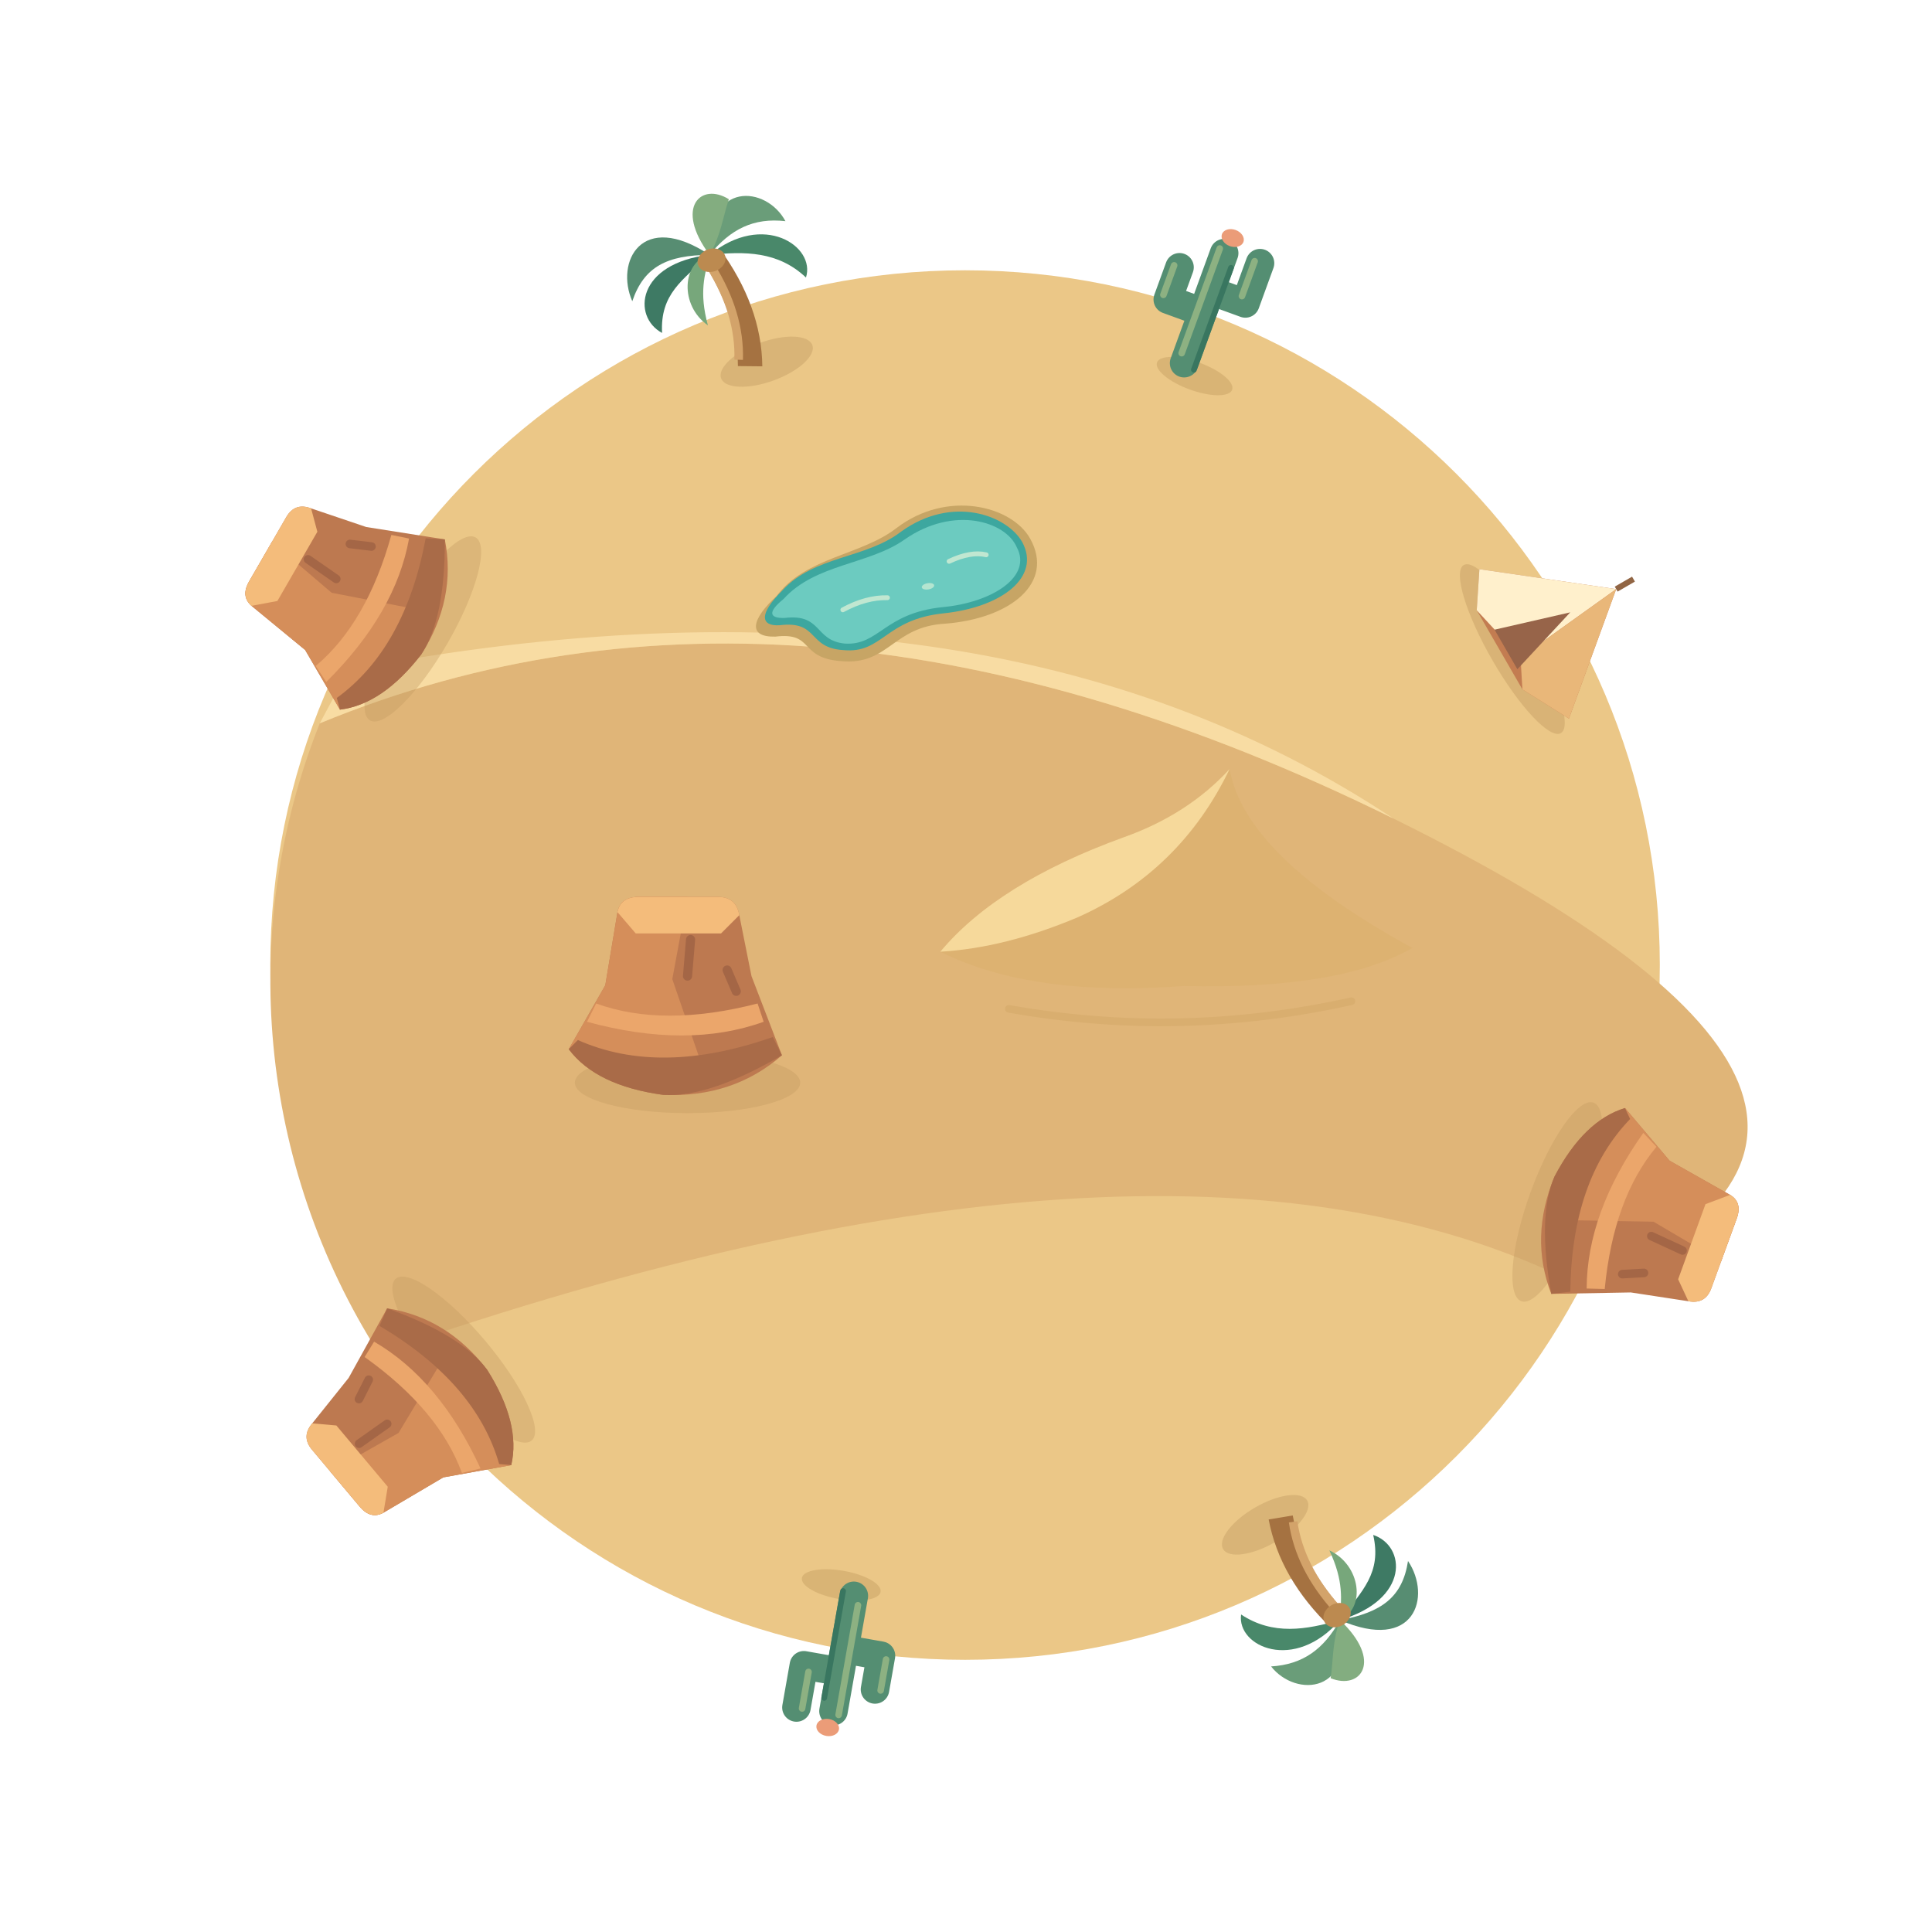
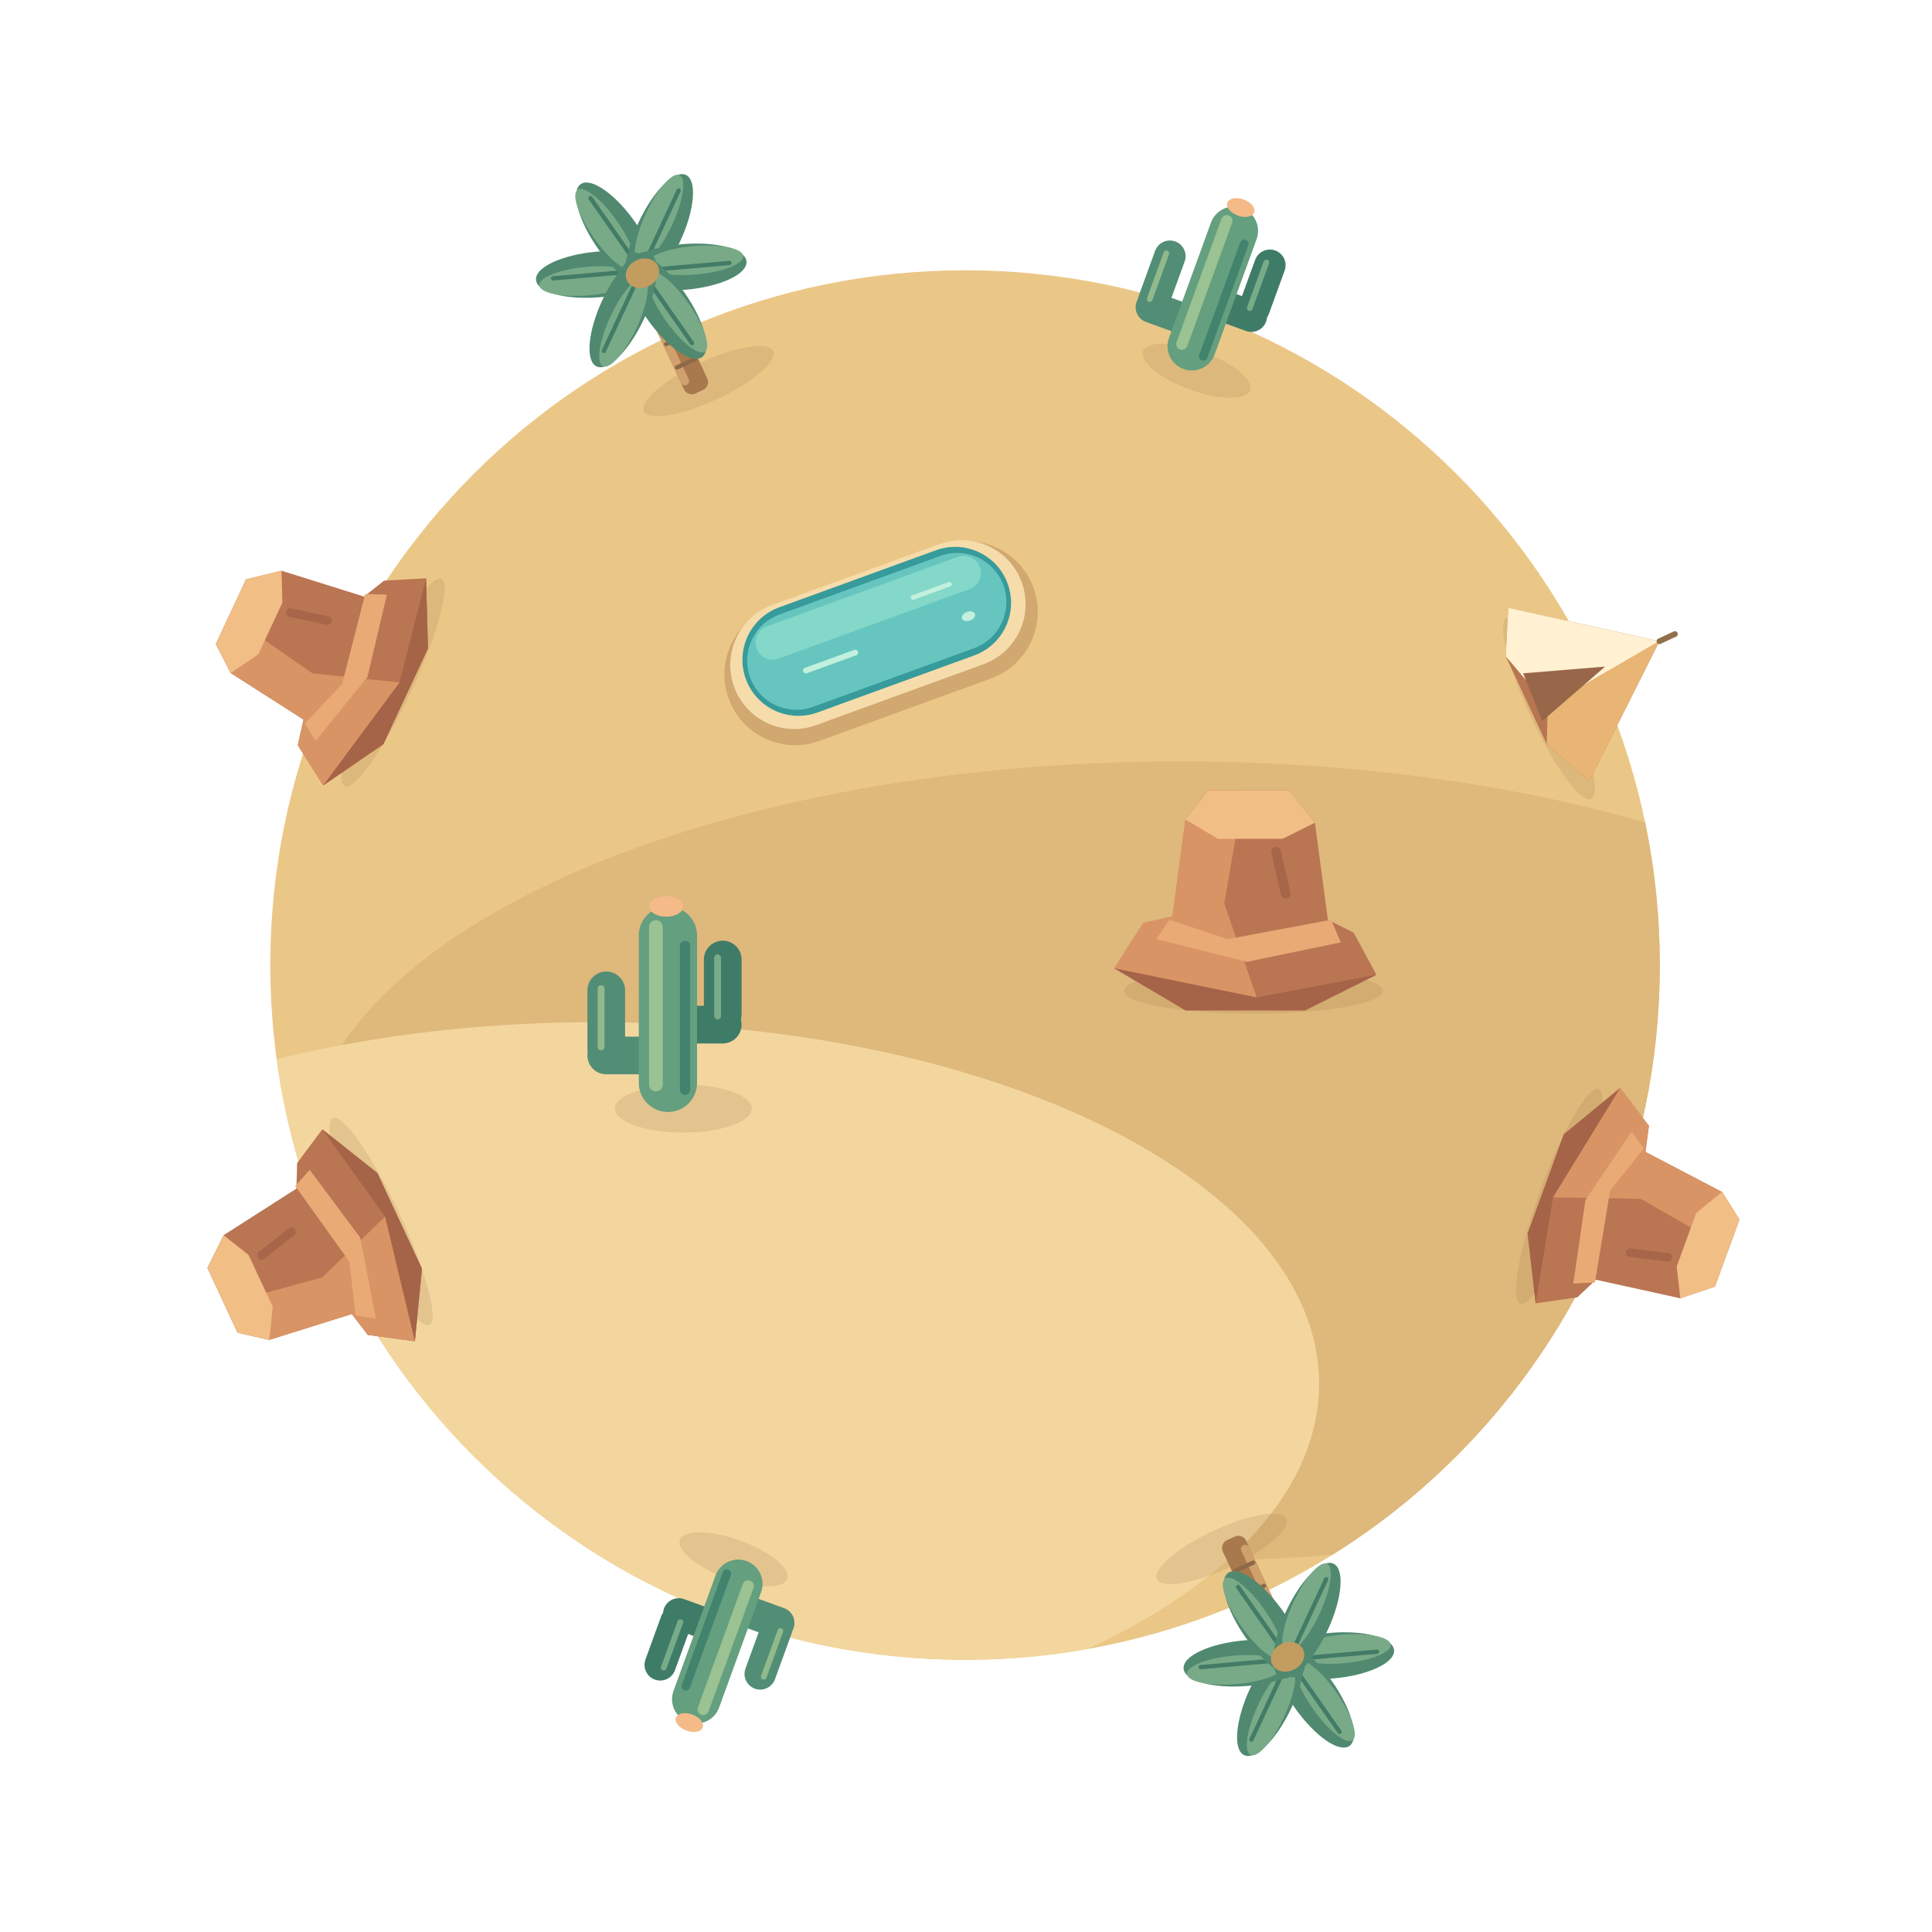
<svg xmlns="http://www.w3.org/2000/svg" width="1015" height="1015" viewBox="0 0 1015 1015" fill="none">
  <defs>
    <g id="palm">
-       <ellipse cx="7" cy="19" rx="17" ry="7" fill="#BB955D" opacity=".38" />
-       <path d="M-3 17Q3 0-2-22L5-24Q12 0 5 20Z" fill="#A57241" />
-       <path d="M-2 15Q4 0 0-19" fill="none" stroke="#D3A36A" stroke-width="3" />
-       <path d="M1-23C-16-46-31-32-30-17C-22-27-13-28 1-23Z" fill="#578D72" />
-       <path d="M1-23C-24-29-32-12-24-3C-20-16-11-18 1-23Z" fill="#3E7A64" />
-       <path d="M1-23C9-48 28-39 30-25C20-30 11-29 1-23Z" fill="#6A9D79" />
-       <path d="M1-23C24-31 37-13 30-4C24-16 13-20 1-23Z" fill="#49886A" />
-       <path d="M1-23C-5-43 7-48 14-39C10-34 7-28 1-23Z" fill="#83AD80" />
-       <path d="M1-23C-9-24-15-10-8 0C-7-12-3-17 1-23Z" fill="#77A77B" />
-       <ellipse cx="1" cy="-21" rx="5" ry="4" fill="#BC8A50" />
+       <ellipse cx="5" cy="18" rx="25" ry="7" fill="#997247" opacity=".18" />
+       <rect x="-4" y="-26" width="9" height="46" rx="3" fill="#A8794D" />
+       <rect x="-4" y="-26" width="3" height="42" rx="1.5" fill="#D0A06D" />
+       <line x1="-3" y1="-9" x2="4" y2="-9" stroke="#8D6945" stroke-width="1.5" stroke-linecap="round" />
+       <line x1="-3" y1="0" x2="4" y2="0" stroke="#8D6945" stroke-width="1.5" stroke-linecap="round" />
+       <line x1="-3" y1="9" x2="4" y2="9" stroke="#8D6945" stroke-width="1.5" stroke-linecap="round" />
+       <g transform="translate(0 -27) rotate(-70)">
+         <ellipse cx="0" cy="-15" rx="8" ry="22" fill="#508970" />
+         <ellipse cx="-2" cy="-19" rx="5" ry="17" fill="#79AA87" />
+         <line x1="0" y1="-1" x2="0" y2="-31" stroke="#427C67" stroke-width="1.5" stroke-linecap="round" />
+       </g>
+       <g transform="translate(0 -27) rotate(-10)">
+         <ellipse cx="0" cy="-15" rx="8" ry="22" fill="#508970" />
+         <ellipse cx="-2" cy="-19" rx="5" ry="17" fill="#79AA87" />
+         <line x1="0" y1="-1" x2="0" y2="-31" stroke="#427C67" stroke-width="1.5" stroke-linecap="round" />
+       </g>
+       <g transform="translate(0 -27) rotate(50)">
+         <ellipse cx="0" cy="-15" rx="8" ry="22" fill="#508970" />
+         <ellipse cx="-2" cy="-19" rx="5" ry="17" fill="#79AA87" />
+         <line x1="0" y1="-1" x2="0" y2="-31" stroke="#427C67" stroke-width="1.5" stroke-linecap="round" />
+       </g>
+       <g transform="translate(0 -27) rotate(110)">
+         <ellipse cx="0" cy="-15" rx="8" ry="22" fill="#508970" />
+         <ellipse cx="-2" cy="-19" rx="5" ry="17" fill="#79AA87" />
+         <line x1="0" y1="-1" x2="0" y2="-31" stroke="#427C67" stroke-width="1.5" stroke-linecap="round" />
+       </g>
+       <g transform="translate(0 -27) rotate(170)">
+         <ellipse cx="0" cy="-15" rx="8" ry="22" fill="#508970" />
+         <ellipse cx="-2" cy="-19" rx="5" ry="17" fill="#79AA87" />
+         <line x1="0" y1="-1" x2="0" y2="-31" stroke="#427C67" stroke-width="1.5" stroke-linecap="round" />
+       </g>
+       <g transform="translate(0 -27) rotate(230)">
+         <ellipse cx="0" cy="-15" rx="8" ry="22" fill="#508970" />
+         <ellipse cx="-2" cy="-19" rx="5" ry="17" fill="#79AA87" />
+         <line x1="0" y1="-1" x2="0" y2="-31" stroke="#427C67" stroke-width="1.5" stroke-linecap="round" />
+       </g>
+       <ellipse cx="0" cy="-26" rx="6" ry="5" fill="#C39C60" />
    </g>
    <g id="cactus">
-       <ellipse cx="5" cy="20" rx="14" ry="5" fill="#BF985B" opacity=".4" />
-       <path d="M0 17V-24M0-2H-13V-14M1-10H13V-25" fill="none" stroke="#548E72" stroke-width="10" stroke-linecap="round" stroke-linejoin="round" />
-       <path d="M-2 14V-25M-15-3V-14M11-12V-25" fill="none" stroke="#8DB182" stroke-width="2.3" stroke-linecap="round" />
-       <path d="M4 18V-20" stroke="#397660" stroke-width="2" stroke-linecap="round" />
-       <ellipse cx="1" cy="-30" rx="4" ry="3" fill="#EB9C78" />
+       <ellipse cx="5" cy="18" rx="20" ry="7" fill="#997247" opacity=".18" />
+       <rect x="-23" y="-22" width="11" height="28" rx="5.5" fill="#528E75" />
+       <rect x="-23" y="-3" width="27" height="11" rx="5.5" fill="#528E75" />
+       <rect x="11" y="-31" width="11" height="27" rx="5.5" fill="#3F7C68" />
+       <rect x="-3" y="-12" width="25" height="11" rx="5.5" fill="#3F7C68" />
+       <rect x="-8" y="-41" width="17" height="60" rx="8.5" fill="#649F7F" />
+       <rect x="-5" y="-37" width="4" height="50" rx="2" fill="#9AC292" />
+       <rect x="4" y="-31" width="3" height="45" rx="1.5" fill="#42836D" />
+       <line x1="-19" y1="-17" x2="-19" y2="0" stroke="#91B98C" stroke-width="2" stroke-linecap="round" />
+       <line x1="15" y1="-26" x2="15" y2="-9" stroke="#78AC88" stroke-width="2" stroke-linecap="round" />
+       <ellipse cx="0" cy="-41" rx="5" ry="3" fill="#F4BA87" />
    </g>
    <g id="mesa">
-       <ellipse cx="7" cy="18" rx="37" ry="10" fill="#C39A60" opacity=".38" />
-       <path d="M-32 7L-20-14L-16-38Q-15-43-9-43H17Q23-43 24-37L28-17L38 9Q22 23-1 22Q-23 19-32 7Z" fill="#BD7950" />
-       <path d="M-32 7L-20-14L-16-38Q-15-43-9-43H7L2-16L13 16Q-12 20-32 7Z" fill="#D58E5A" />
-       <path d="M-16-38Q-15-43-9-43H17Q23-43 24-37L18-31H-10Z" fill="#F4BC7B" />
-       <path d="M-23-8Q-1 0 30-8L32-2Q7 7-26-2Z" fill="#EBA66B" />
-       <path d="M-29 4Q-2 16 35 3L38 9Q14 23-1 22Q-23 19-32 7Z" fill="#A96B48" />
-       <path d="M8-29L7-17M20-19L23-12" stroke="#A46646" stroke-width="3" stroke-linecap="round" />
+       <ellipse cx="5" cy="18" rx="40" ry="7" fill="#997247" opacity=".18" />
+       <polygon points="-38,11 -29,-3 -20,-5 -16,-35 -9,-44 16,-44 24,-34 28,-4 36,0 43,13 21,24 -16,24" fill="#BA7552" />
+       <polygon points="-38,11 -29,-3 -20,-5 -16,-35 -9,-44 2,-44 -4,-9 6,20 -16,24" fill="#D99465" />
+       <polygon points="-16,-35 -9,-44 16,-44 24,-34 14,-29 -6,-29" fill="#F1BE86" />
+       <polygon points="-21,-4 -3,2 29,-4 32,3 3,9 -25,2" fill="#E9AA76" />
+       <polygon points="-38,11 6,20 43,13 21,24 -16,24" fill="#A56348" />
+       <line x1="12" y1="-25" x2="15" y2="-12" stroke="#A76649" stroke-width="3" stroke-linecap="round" />
+     </g>
+     <g id="dune">
+       <ellipse cx="0" cy="18" rx="64" ry="18" fill="#DAB477" />
+       <polygon points="-64,18 8,-35 64,18" fill="#DBAF71" />
+       <polygon points="-64,18 8,-35 -4,16" fill="#F8DDA3" />
+       <ellipse cx="-24" cy="29" rx="22" ry="2" fill="#CFA46A" />
+       <ellipse cx="23" cy="34" rx="16" ry="2" fill="#D9B276" />
    </g>
    <g id="stones">
-       <path d="M-14 3L-11-3L-3-5L3 1L1 7L-9 8Z" fill="#C99560" />
-       <path d="M-11-3L-3-5L3 1L-7 3Z" fill="#F7D39B" />
-       <path d="M10 6L12 0L20-1L25 5L22 10H14Z" fill="#BE8C59" />
-       <path d="M12 0L20-1L25 5L15 5Z" fill="#EAC28A" />
+       <polygon points="-16,3 -9,-4 2,-4 7,3 1,10 -10,10" fill="#C29363" />
+       <polygon points="-16,3 -9,-4 2,-4 7,3 -4,5" fill="#F4D5A2" />
+       <polygon points="14,6 19,1 27,2 31,8 25,13 17,12" fill="#B8865B" />
+       <polygon points="14,6 19,1 27,2 31,8 21,8" fill="#ECC38F" />
    </g>
    <g id="grass">
-       <path d="M0 6Q-11 4-12-4Q-3-3 0 6Q1-7 10-9Q10 1 0 6Z" fill="#BA9A5C" />
-     </g>
-     <g id="dune">
-       <path d="M-63 15Q-48-3-15-15Q2-21 13-33Q17-10 61 14Q42 25 1 24Q-39 27-63 15Z" fill="#DDB271" />
-       <path d="M-63 15Q-48-3-15-15Q2-21 13-33Q0-6-27 6Q-46 14-63 15Z" fill="#F6D99B" />
-       <path d="M-45 30Q0 38 45 28" fill="none" stroke="#D5AA6A" stroke-width="2" stroke-linecap="round" opacity=".65" />
+       <rect x="-10" y="1" width="9" height="3" rx="1.5" fill="#C39C62" transform="rotate(30)" />
+       <rect x="0" y="0" width="12" height="3" rx="1.5" fill="#B58F57" transform="rotate(-40)" />
    </g>
    <g id="oasis">
-       <path d="M-56-7C-39-23-13-19 6-29C33-43 62-30 68-13C76 10 52 23 21 20C-4 17-9 35-31 29C-51 24-41 13-60 12C-73 10-70 2-56-7Z" fill="#C7A565" />
-       <path d="M-53-9C-35-23-11-17 8-27C35-40 59-26 64-12C70 6 49 17 21 15C-7 13-11 29-29 24C-46 20-38 8-57 7C-66 6-66 0-53-9Z" fill="#3DA79F" />
-       <path d="M-53-5C-35-19-10-14 9-23C35-35 58-23 61-10C66 5 45 14 21 12C-7 10-12 25-28 21C-42 17-36 5-54 4C-61 3-62 0-53-5Z" fill="#6CCBC0" />
-       <path d="M-26 5Q-14 1-4 3M28-9Q39-12 46-9" fill="none" stroke="#C0E7D1" stroke-width="2.3" stroke-linecap="round" />
-       <ellipse cx="16" cy="1" rx="3" ry="1.5" fill="#B4E5D0" />
+       <rect x="-71" y="-24" width="142" height="62" rx="31" fill="#D0A870" />
+       <rect x="-67" y="-25" width="134" height="56" rx="28" fill="#F6DCAB" />
+       <rect x="-61" y="-23" width="122" height="49" rx="24.5" fill="#379B9B" />
+       <rect x="-59" y="-20" width="118" height="43" rx="21.5" fill="#66C6BF" />
+       <rect x="-52" y="-17" width="104" height="15" rx="7.5" fill="#84D8C9" />
+       <line x1="-35" y1="7" x2="-12" y2="7" stroke="#C3F0DD" stroke-width="2.5" stroke-linecap="round" />
+       <line x1="20" y1="-7" x2="37" y2="-7" stroke="#C3F0DD" stroke-width="2" stroke-linecap="round" />
+       <ellipse cx="40" cy="9" rx="3" ry="2" fill="#C3F0DD" />
    </g>
    <g id="tent">
-       <ellipse cy="20" rx="34" ry="8" fill="#BD965C" opacity=".4" />
-       <path d="M-30 16L0-22L31 15L14 24H-18Z" fill="#C37C51" />
-       <path d="M-30 16L0-22L4 19L-18 24Z" fill="#FFF0CC" />
-       <path d="M4 19L0-22L31 15L14 24Z" fill="#E9B779" />
-       <path d="M-9 22L-1-4L7 22Z" fill="#976449" />
-       <path d="M0-22V-29" stroke="#916544" stroke-width="2" />
+       <ellipse cx="5" cy="18" rx="35" ry="7" fill="#997247" opacity=".18" />
+       <polygon points="-33,16 0,-27 34,16 16,24 -18,24" fill="#B87552" />
+       <polygon points="-33,16 0,-27 4,18 -18,24" fill="#FFF1D1" />
+       <polygon points="0,-27 34,16 16,24 4,18" fill="#E9B574" />
+       <polygon points="-10,21 0,-6 8,22" fill="#986749" />
+       <line x1="0" y1="-27" x2="0" y2="-33" stroke="#92704C" stroke-width="2" stroke-linecap="round" />
    </g>
  </defs>
+   <defs>
+     <clipPath id="globe">
+       <circle cx="507" cy="507" r="365" />
+     </clipPath>
+   </defs>
  <circle cx="507" cy="507" r="365" fill="#EBC787" />
-   <path d="M168 380Q420 276 732 430T833 677Q619 565 199 711A365 365 0 0 1 168 380" fill="#E0B578" />
-   <path d="M168 380Q420 276 732 430Q518 288 183 352Z" fill="#F8DCA3" />
-   <g transform="rotate(-60 507 507)">
+   <g clip-path="url(#globe)">
+     <ellipse cx="620" cy="610" rx="460" ry="210" fill="#DFB87B" />
+     <ellipse cx="313" cy="727" rx="380" ry="190" fill="#F3D69E" />
+   </g>
+   <g transform="rotate(-65 507 507)">
    <use href="#mesa" transform="translate(507 145) rotate(0) scale(1.5)" />
  </g>
-   <g transform="rotate(-20 507 507)">
+   <g transform="rotate(-25 507 507)">
    <use href="#palm" transform="translate(507 145) rotate(0) scale(1.5)" />
  </g>
  <g transform="rotate(20 507 507)">
    <use href="#cactus" transform="translate(507 145) rotate(0) scale(1.5)" />
  </g>
-   <g transform="rotate(60 507 507)">
+   <g transform="rotate(65 507 507)">
    <use href="#tent" transform="translate(507 145) rotate(0) scale(1.5)" />
  </g>
  <g transform="rotate(110 507 507)">
    <use href="#mesa" transform="translate(507 145) rotate(0) scale(1.5)" />
  </g>
-   <g transform="rotate(150 507 507)">
+   <g transform="rotate(155 507 507)">
    <use href="#palm" transform="translate(507 145) rotate(0) scale(1.5)" />
  </g>
-   <g transform="rotate(190 507 507)">
+   <g transform="rotate(200 507 507)">
    <use href="#cactus" transform="translate(507 145) rotate(0) scale(1.5)" />
  </g>
-   <g transform="rotate(230 507 507)">
+   <g transform="rotate(245 507 507)">
    <use href="#mesa" transform="translate(507 145) rotate(0) scale(1.5)" />
  </g>
-   <use href="#oasis" transform="translate(470 310) rotate(-10) scale(1.1)" />
-   <use href="#dune" transform="translate(620 470) rotate(0) scale(2)" />
-   <use href="#mesa" transform="translate(350 540) rotate(0) scale(1.6)" />
+   <use href="#oasis" transform="translate(460 330) rotate(-20) scale(1.2)" />
+   <use href="#mesa" transform="translate(650 490) rotate(0) scale(1.7)" />
+   <use href="#cactus" transform="translate(350 550) rotate(0) scale(1.8)" />
</svg>
